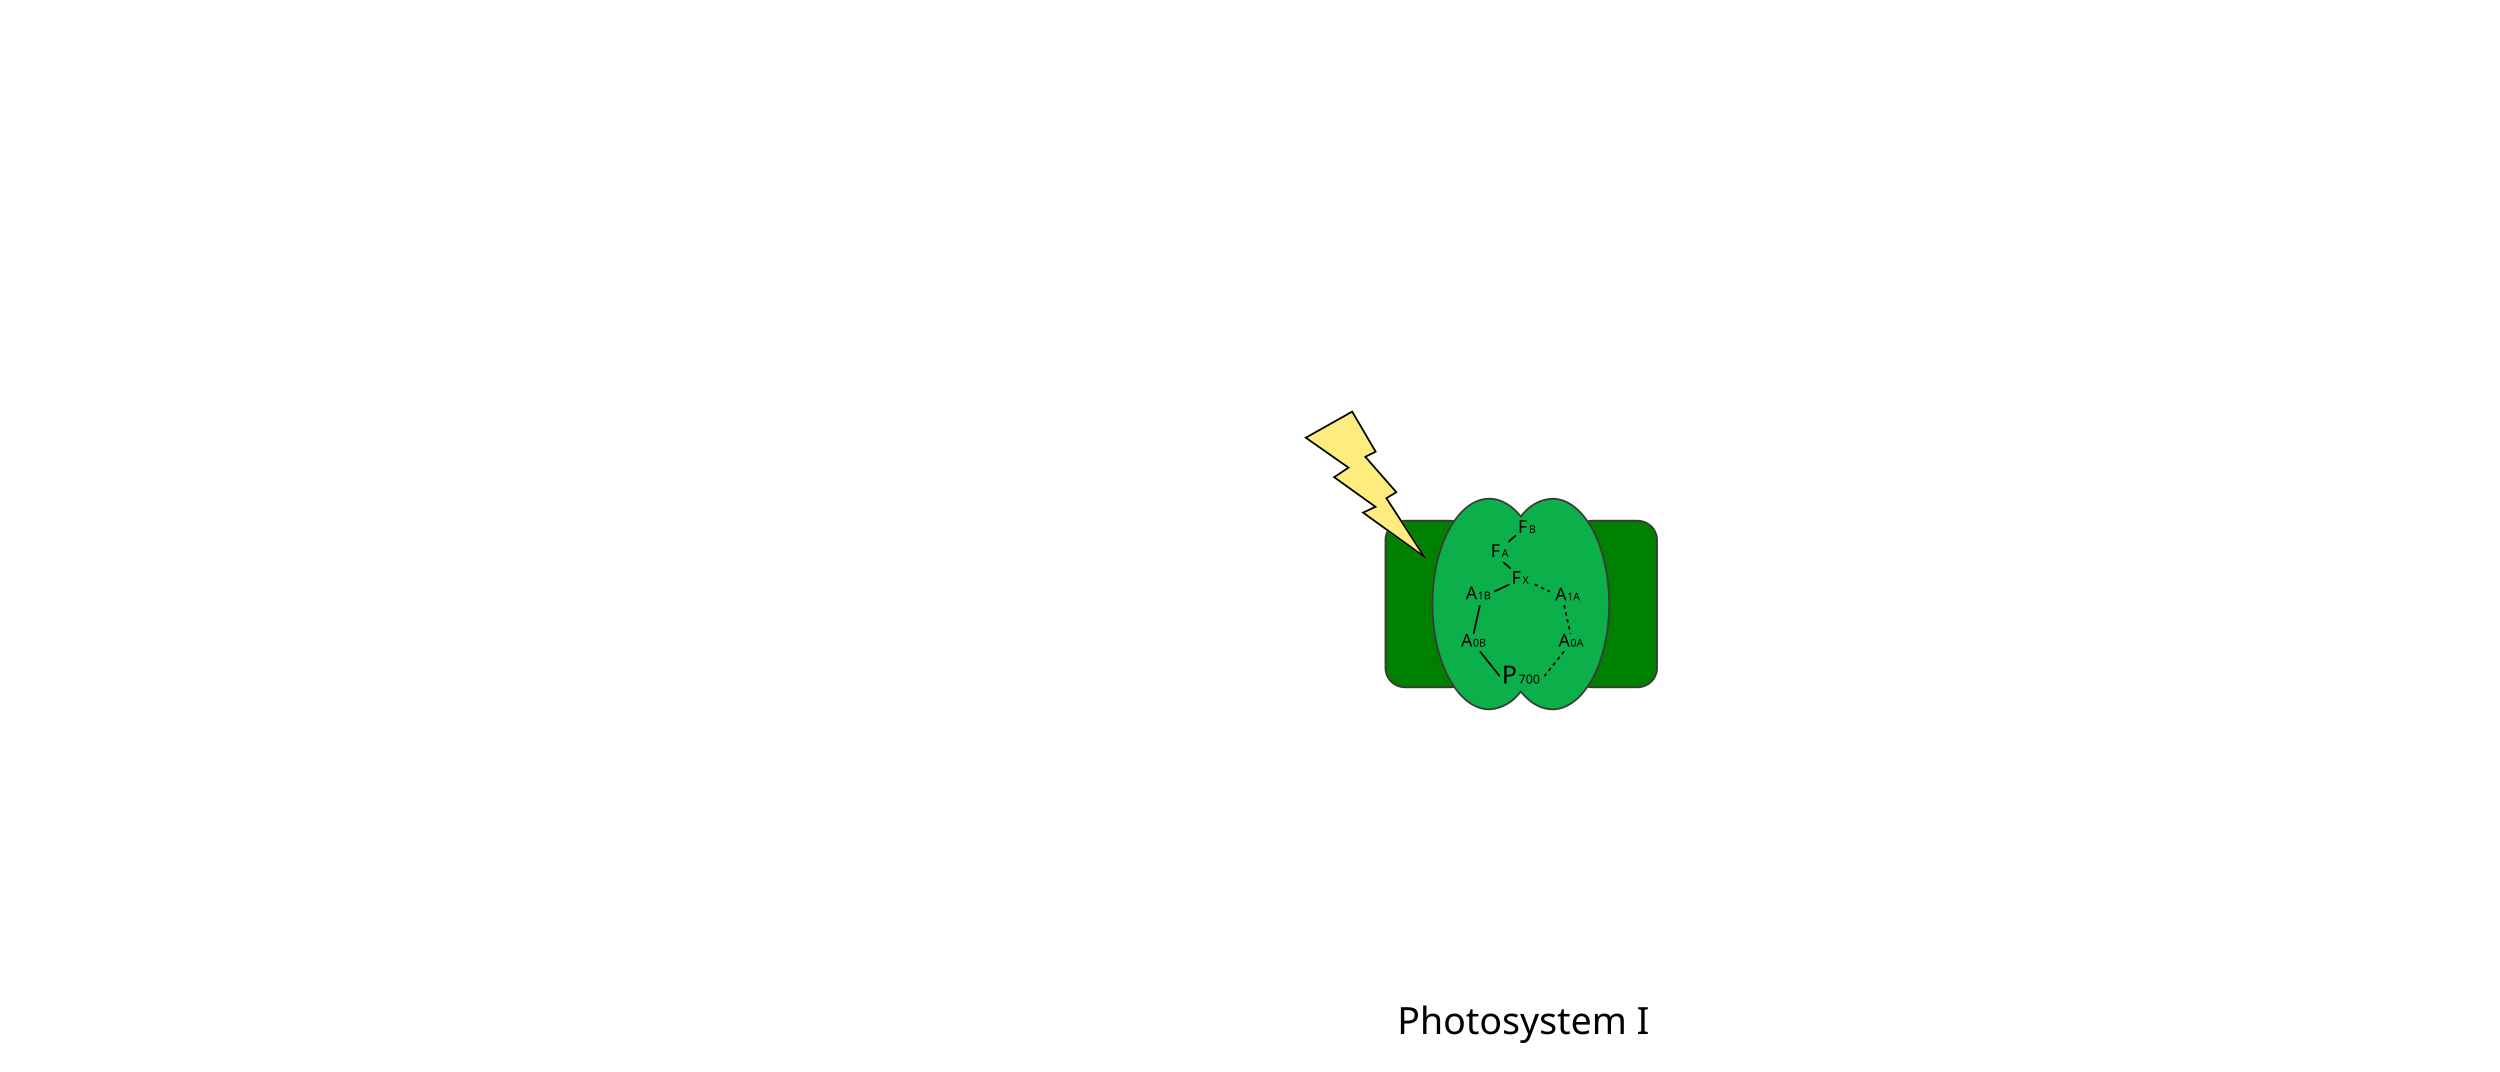
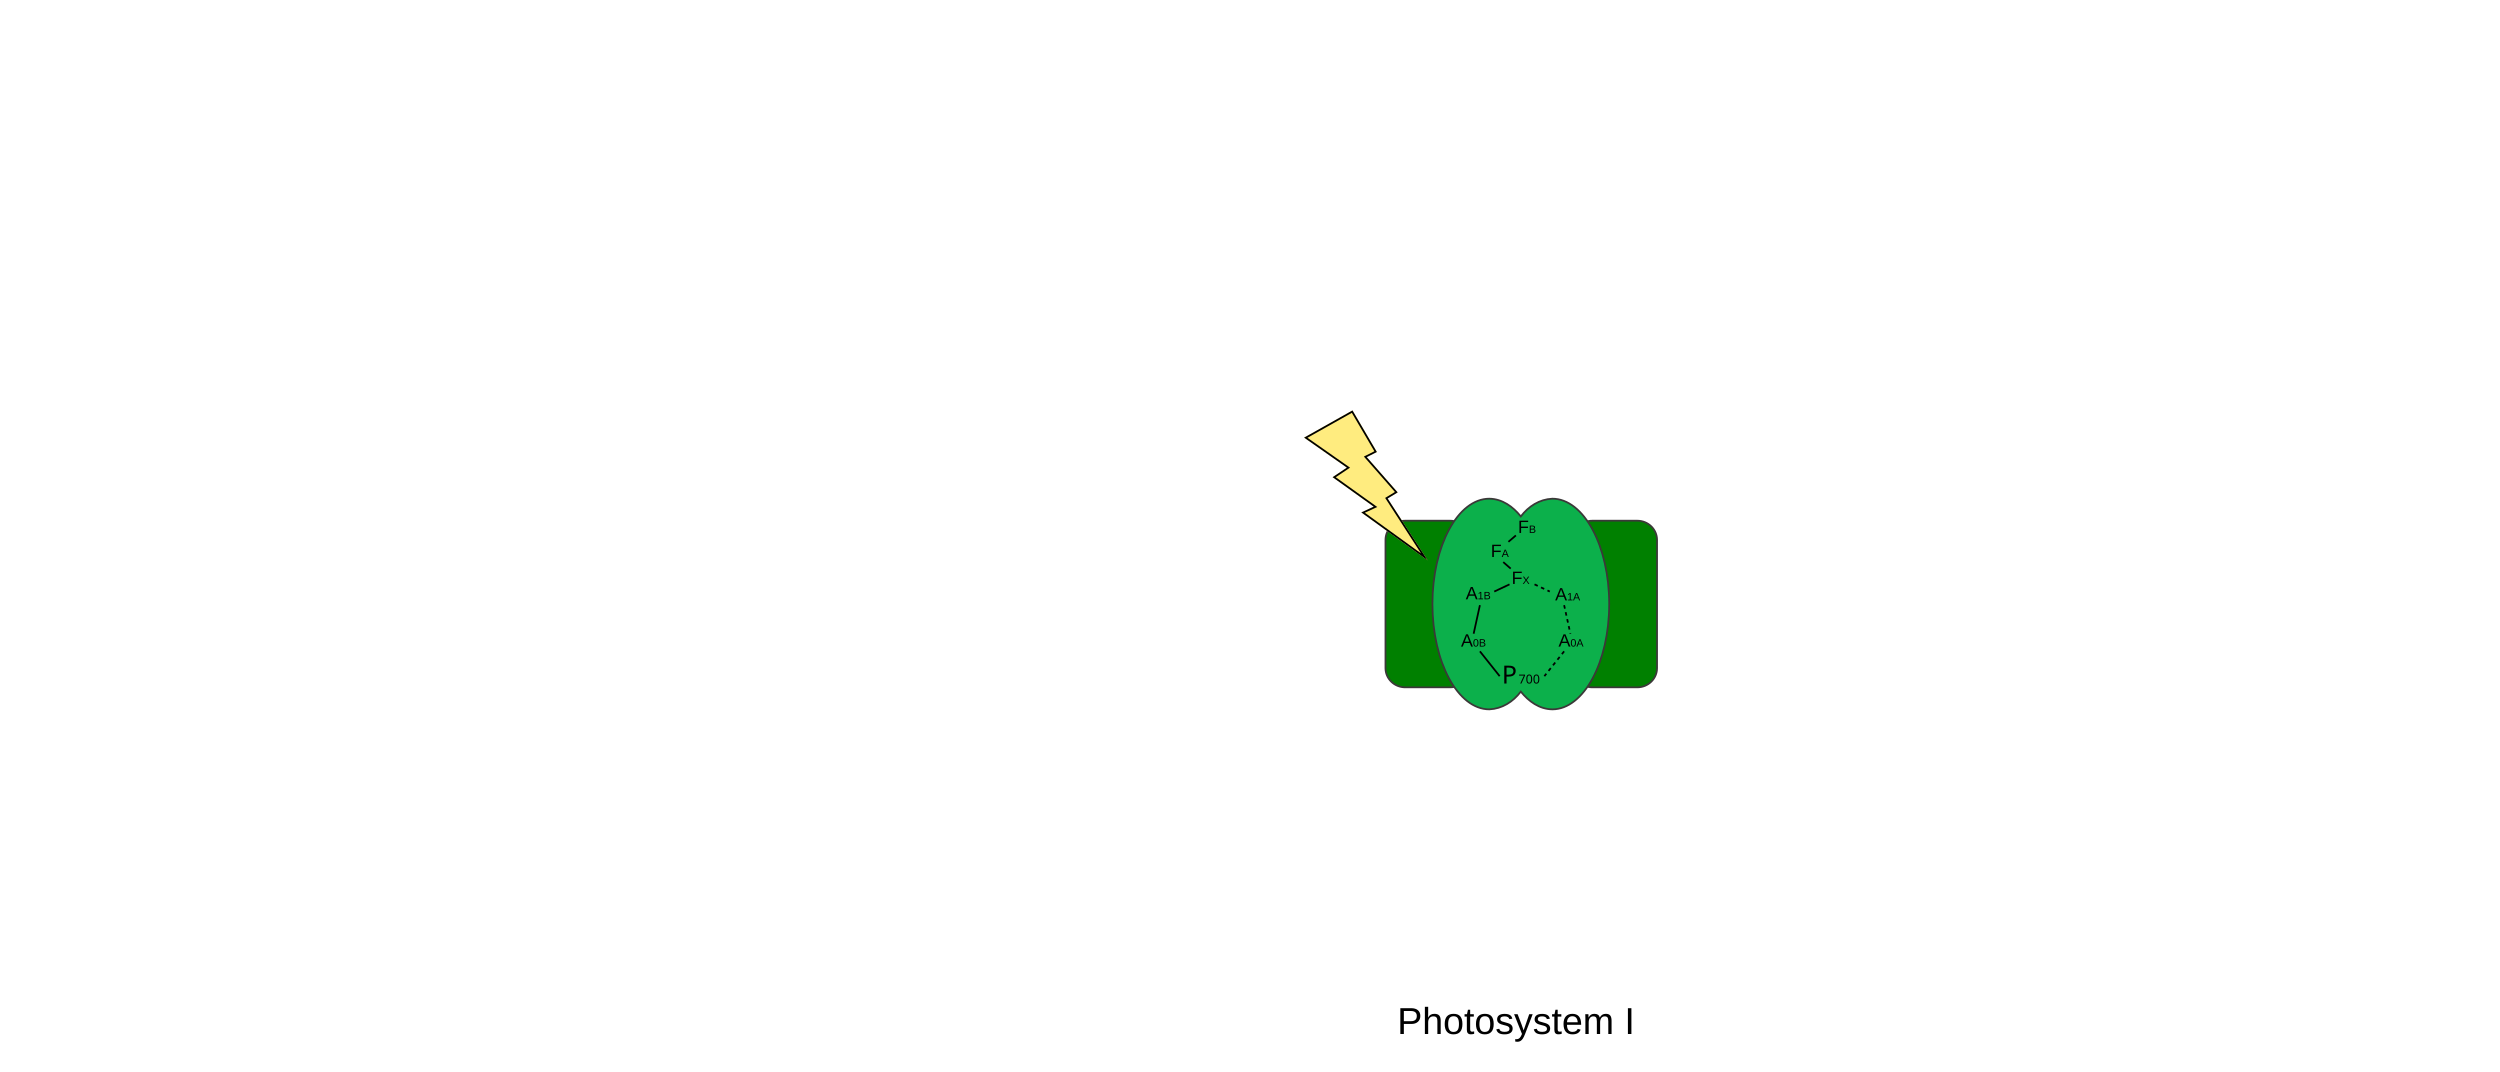
<svg xmlns="http://www.w3.org/2000/svg" version="1.1" x="0" y="0" width="1400" height="600" viewBox="0, 0, 1400, 600">
  <g id="photosystem-i" transform="translate(0, 0)">
    <g id="antenna">
      <g id="lhca">
        <path d="M891.728,291.597 L916.885,291.597 C922.992,291.597 927.943,296.413 927.943,302.355 L927.943,374.15 C927.943,380.092 922.992,384.909 916.885,384.909 L891.728,384.909 C885.621,384.909 880.67,380.092 880.67,374.15 L880.67,302.355 C880.67,296.413 885.621,291.597 891.728,291.597 z" fill="#008000" />
        <path d="M891.728,291.597 L916.885,291.597 C922.992,291.597 927.943,296.413 927.943,302.355 L927.943,374.15 C927.943,380.092 922.992,384.909 916.885,384.909 L891.728,384.909 C885.621,384.909 880.67,380.092 880.67,374.15 L880.67,302.355 C880.67,296.413 885.621,291.597 891.728,291.597 z" fill-opacity="0" stroke="#3B3838" stroke-width="1" />
      </g>
      <g id="lhca">
        <path d="M786.926,291.597 L812.083,291.597 C818.19,291.597 823.141,296.413 823.141,302.355 L823.141,374.15 C823.141,380.092 818.19,384.909 812.083,384.909 L786.926,384.909 C780.819,384.909 775.869,380.092 775.869,374.15 L775.869,302.355 C775.869,296.413 780.819,291.597 786.926,291.597 z" fill="#008000" />
        <path d="M786.926,291.597 L812.083,291.597 C818.19,291.597 823.141,296.413 823.141,302.355 L823.141,374.15 C823.141,380.092 818.19,384.909 812.083,384.909 L786.926,384.909 C780.819,384.909 775.869,380.092 775.869,374.15 L775.869,302.355 C775.869,296.413 780.819,291.597 786.926,291.597 z" fill-opacity="0" stroke="#3B3838" stroke-width="1" />
      </g>
    </g>
    <g id="core">
      <path d="M869.29,279.265 C886.885,279.265 901.148,305.674 901.148,338.253 C901.148,370.831 886.885,397.241 869.29,397.241 C862.033,397.14 856.035,392.784 851.656,387.306 C847.349,392.99 841.219,396.904 834.021,397.241 C816.427,397.241 802.164,370.831 802.164,338.253 C802.164,305.674 816.427,279.265 834.021,279.265 C841.278,279.365 847.276,283.721 851.656,289.199 C855.963,283.515 862.093,279.602 869.29,279.265 z" fill="#0CB04B" />
      <path d="M869.29,279.265 C886.885,279.265 901.148,305.674 901.148,338.253 C901.148,370.831 886.885,397.241 869.29,397.241 C862.033,397.14 856.035,392.784 851.656,387.306 C847.349,392.99 841.219,396.904 834.021,397.241 C816.427,397.241 802.164,370.831 802.164,338.253 C802.164,305.674 816.427,279.265 834.021,279.265 C841.278,279.365 847.276,283.721 851.656,289.199 C855.963,283.515 862.093,279.602 869.29,279.265 z" fill-opacity="0" stroke="#3B3838" stroke-width="1" />
    </g>
    <text transform="matrix(1, 0, 0, 1, 851.544, 378.284)" id="center">
      <tspan x="-10.509" y="4.5" font-family="Arial-BoldMT" font-size="14" fill="#000000">P</tspan>
      <tspan x="-1.171" y="4.5" font-family="Arial-BoldMT" font-size="7" fill="#000000">700</tspan>
    </text>
    <g id="cofactors">
      <text transform="matrix(1, 0, 0, 1, 839.873, 310.422)">
-         <tspan x="-5.055" y="1.5" font-family="ArialMT" font-size="10" fill="#000000">F</tspan>
-         <tspan x="1.053" y="1.5" font-family="ArialMT" font-size="6" fill="#000000">A</tspan>
+         <tspan x="-5.055" y="1.5" font-family="Arial,ArialMT" font-size="10" fill="#000000">F</tspan>
+         <tspan x="1.053" y="1.5" font-family="Arial,ArialMT" font-size="6" fill="#000000">A</tspan>
      </text>
      <text transform="matrix(1, 0, 0, 1, 855.114, 296.961)">
-         <tspan x="-5.055" y="1.5" font-family="ArialMT" font-size="10" fill="#000000">F</tspan>
-         <tspan x="1.053" y="1.5" font-family="ArialMT" font-size="6" fill="#000000">B</tspan>
+         <tspan x="-5.055" y="1.5" font-family="Arial,ArialMT" font-size="10" fill="#000000">F</tspan>
+         <tspan x="1.053" y="1.5" font-family="Arial,ArialMT" font-size="6" fill="#000000">B</tspan>
      </text>
      <text transform="matrix(1, 0, 0, 1, 851.544, 325.517)">
-         <tspan x="-5.055" y="1.5" font-family="ArialMT" font-size="10" fill="#000000">F</tspan>
-         <tspan x="1.053" y="1.5" font-family="ArialMT" font-size="6" fill="#000000">X</tspan>
+         <tspan x="-5.055" y="1.5" font-family="Arial,ArialMT" font-size="10" fill="#000000">F</tspan>
+         <tspan x="1.053" y="1.5" font-family="Arial,ArialMT" font-size="6" fill="#000000">X</tspan>
      </text>
      <path d="M845.989,318.422 L841.815,314.773" fill-opacity="0" stroke="#000000" stroke-width="1" />
      <path d="M844.714,303.422 L848.888,299.835" fill-opacity="0" stroke="#000000" stroke-width="1" />
      <path d="M839.814,378.658 L828.749,364.75" fill-opacity="0" stroke="#000000" stroke-width="1" />
      <path d="M875.91,364.75 L864.844,378.658" fill-opacity="0" stroke="#000000" stroke-width="1" stroke-dasharray="2,2" />
      <path d="M825.237,354.881 L828.748,338.892" fill-opacity="0" stroke="#000000" stroke-width="1" />
      <path d="M836.778,331.271 L845.329,327.239" fill-opacity="0" stroke="#000000" stroke-width="1" />
      <text transform="matrix(1, 0, 0, 1, 827.814, 334.111)">
-         <tspan x="-7.004" y="1.5" font-family="ArialMT" font-size="10" fill="#000000">A</tspan>
-         <tspan x="-0.334" y="1.5" font-family="ArialMT" font-size="6" fill="#000000">1B</tspan>
+         <tspan x="-7.004" y="1.5" font-family="Arial,ArialMT" font-size="10" fill="#000000">A</tspan>
+         <tspan x="-0.334" y="1.5" font-family="Arial,ArialMT" font-size="6" fill="#000000">1B</tspan>
      </text>
      <text transform="matrix(1, 0, 0, 1, 825.167, 360.584)">
-         <tspan x="-7.004" y="1.5" font-family="ArialMT" font-size="10" fill="#000000">A</tspan>
-         <tspan x="-0.334" y="1.5" font-family="ArialMT" font-size="6" fill="#000000">0B</tspan>
+         <tspan x="-7.004" y="1.5" font-family="Arial,ArialMT" font-size="10" fill="#000000">A</tspan>
+         <tspan x="-0.334" y="1.5" font-family="Arial,ArialMT" font-size="6" fill="#000000">0B</tspan>
      </text>
      <text transform="matrix(1, 0, 0, 1, 877.883, 334.726)">
-         <tspan x="-7.004" y="1.5" font-family="ArialMT" font-size="10" fill="#000000">A</tspan>
-         <tspan x="-0.334" y="1.5" font-family="ArialMT" font-size="6" fill="#000000">1A</tspan>
+         <tspan x="-7.004" y="1.5" font-family="Arial,ArialMT" font-size="10" fill="#000000">A</tspan>
+         <tspan x="-0.334" y="1.5" font-family="Arial,ArialMT" font-size="6" fill="#000000">1A</tspan>
      </text>
      <text transform="matrix(1, 0, 0, 1, 879.769, 360.584)">
-         <tspan x="-7.004" y="1.5" font-family="ArialMT" font-size="10" fill="#000000">A</tspan>
-         <tspan x="-0.334" y="1.5" font-family="ArialMT" font-size="6" fill="#000000">0A</tspan>
+         <tspan x="-7.004" y="1.5" font-family="Arial,ArialMT" font-size="10" fill="#000000">A</tspan>
+         <tspan x="-0.334" y="1.5" font-family="Arial,ArialMT" font-size="6" fill="#000000">0A</tspan>
      </text>
      <path d="M859.33,327.239 L867.88,331.271" fill-opacity="0" stroke="#000000" stroke-width="1" stroke-dasharray="2,2" />
      <path d="M875.91,338.892 L879.422,354.881" fill-opacity="0" stroke="#000000" stroke-width="1" stroke-dasharray="2,2" />
    </g>
    <g id="light">
      <path d="M782.7,275.747 L765.376,255.981 L771.055,253.128 L757.394,229.837 L730.296,245.066 L754.259,261.862 L746.255,267.226 L769.287,283.728 L762.321,286.945 L799.497,313.819 L777.083,279.153 L782.7,275.747 z" fill="#FFEC7F" />
      <path d="M757.394,229.837 L771.055,253.128 L765.376,255.981 L782.7,275.747 L782.7,275.747 L777.083,279.153 L799.497,313.819 L762.321,286.945 L769.286,283.728 L746.255,267.226 L754.259,261.862 L730.296,245.066 L757.394,229.837 z M757.028,231.19 L732.171,245.159 L754.833,261.043 L756.027,261.881 L754.815,262.693 L748.01,267.253 L769.869,282.915 L771.265,283.915 L769.706,284.635 L764.292,287.136 L795.763,309.885 L776.243,279.696 L775.684,278.832 L776.564,278.298 L781.163,275.51 L764.624,256.641 L763.772,255.668 L764.927,255.088 L769.652,252.714 L757.028,231.19 z" fill="#000000" />
    </g>
    <g id="label">
      <text transform="matrix(1, 0, 0, 1, 848.998, 574.538)">
-         <tspan x="-66.527" y="4.5" font-family="ArialMT" font-size="21" fill="#000000">Photosystem I</tspan>
+         <tspan x="-66.527" y="4.5" font-family="Arial,ArialMT" font-size="21" fill="#000000">Photosystem I</tspan>
      </text>
    </g>
  </g>
</svg>
